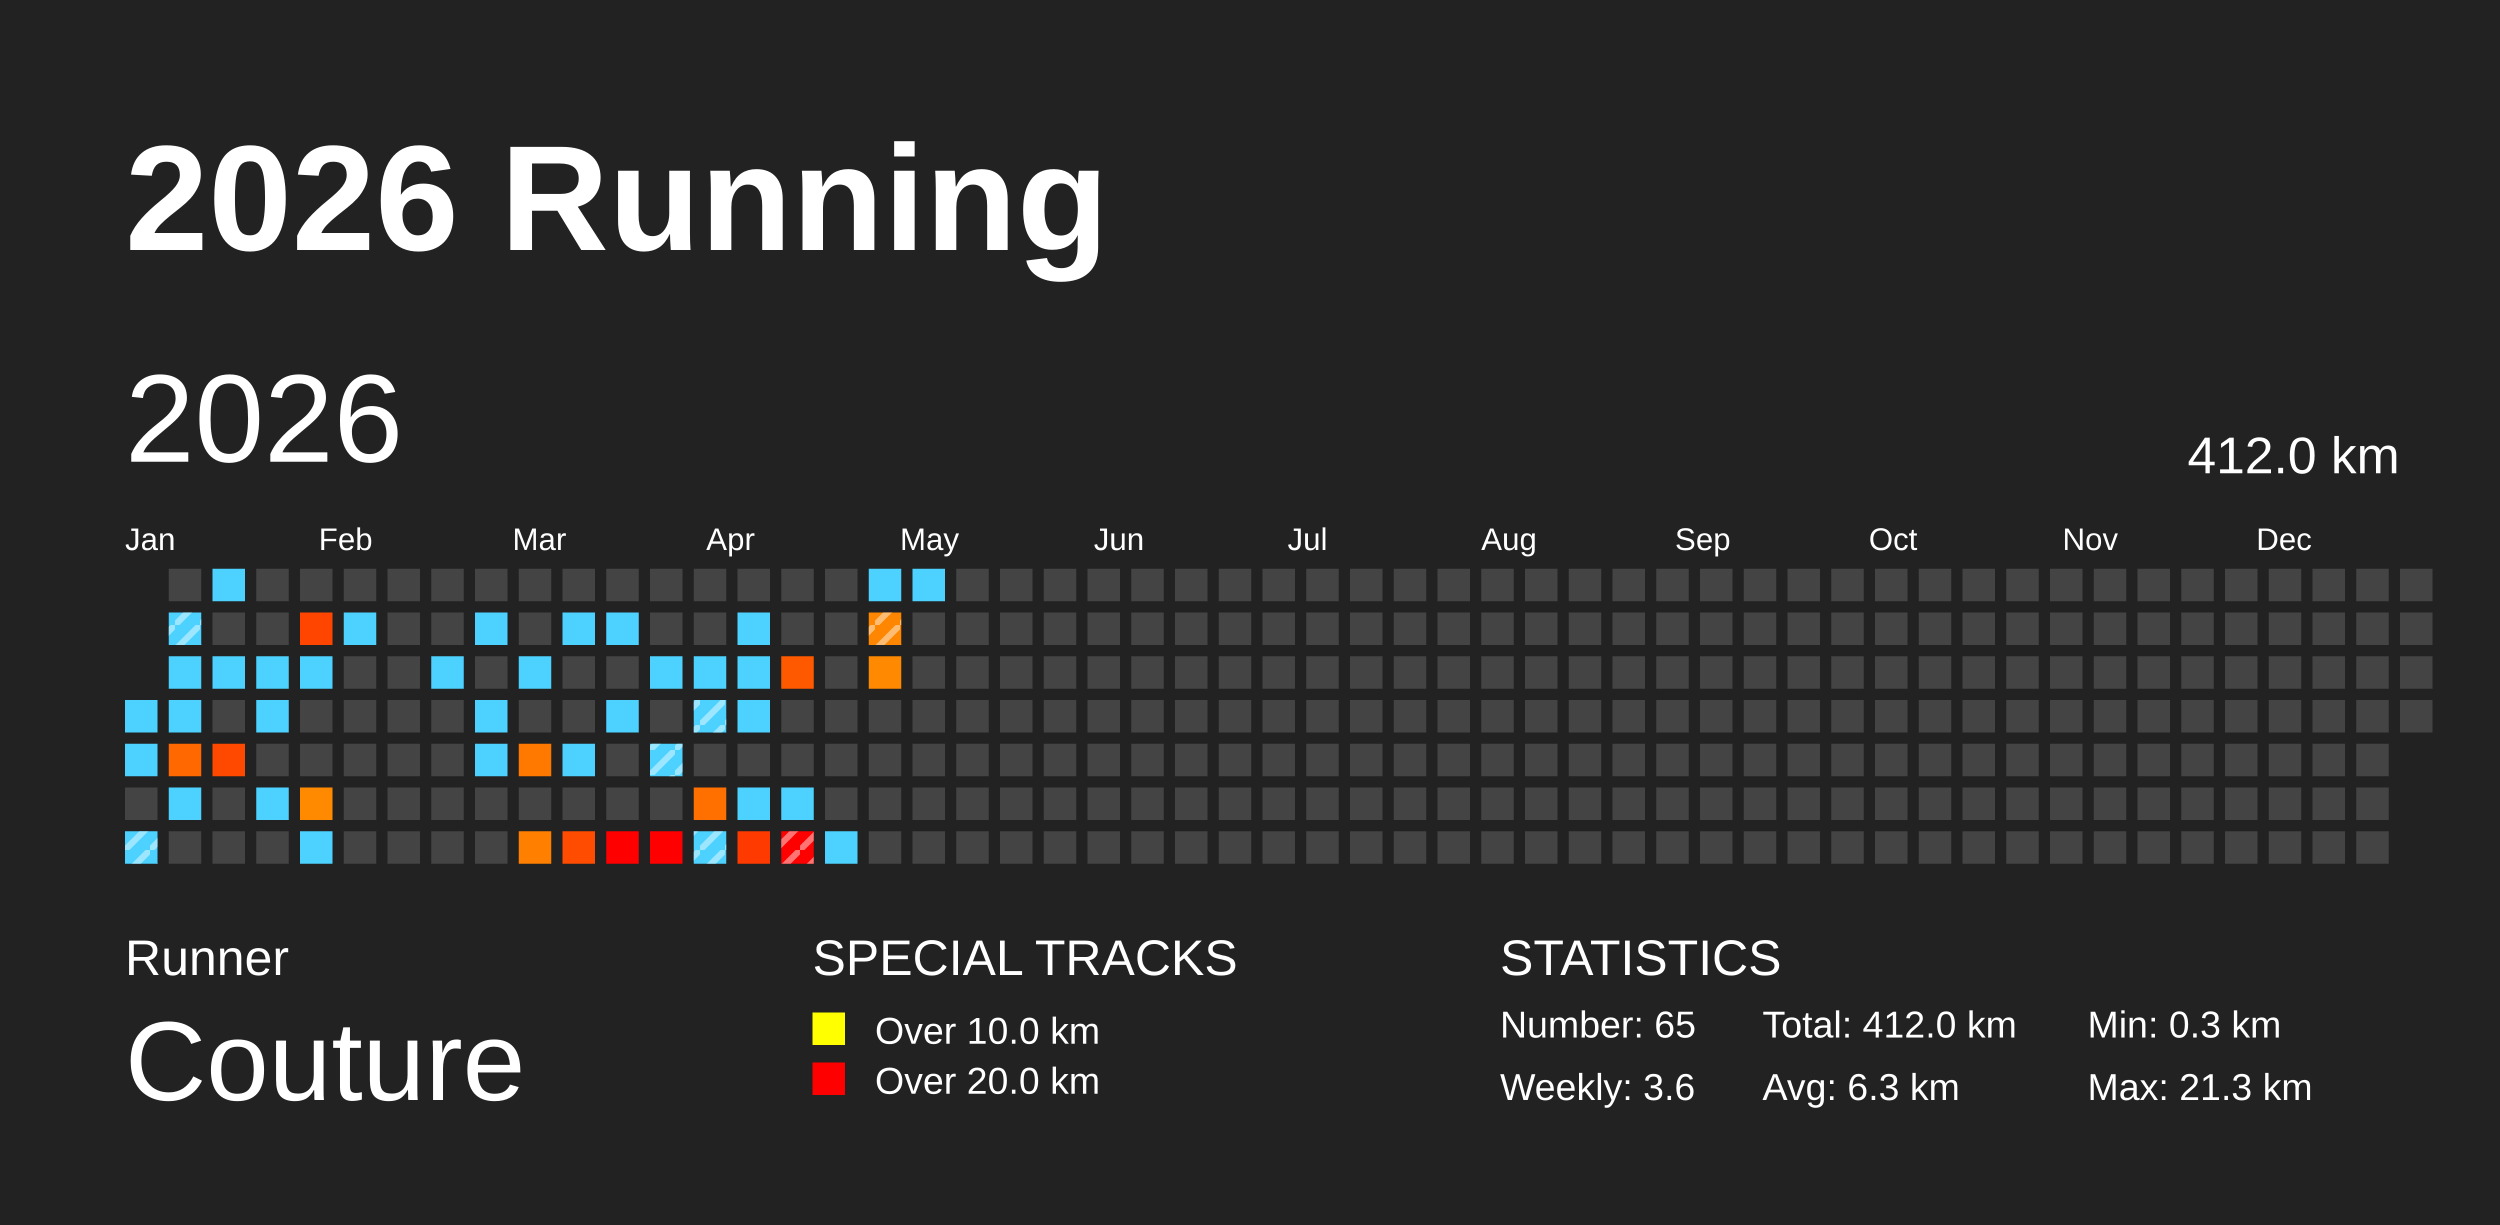
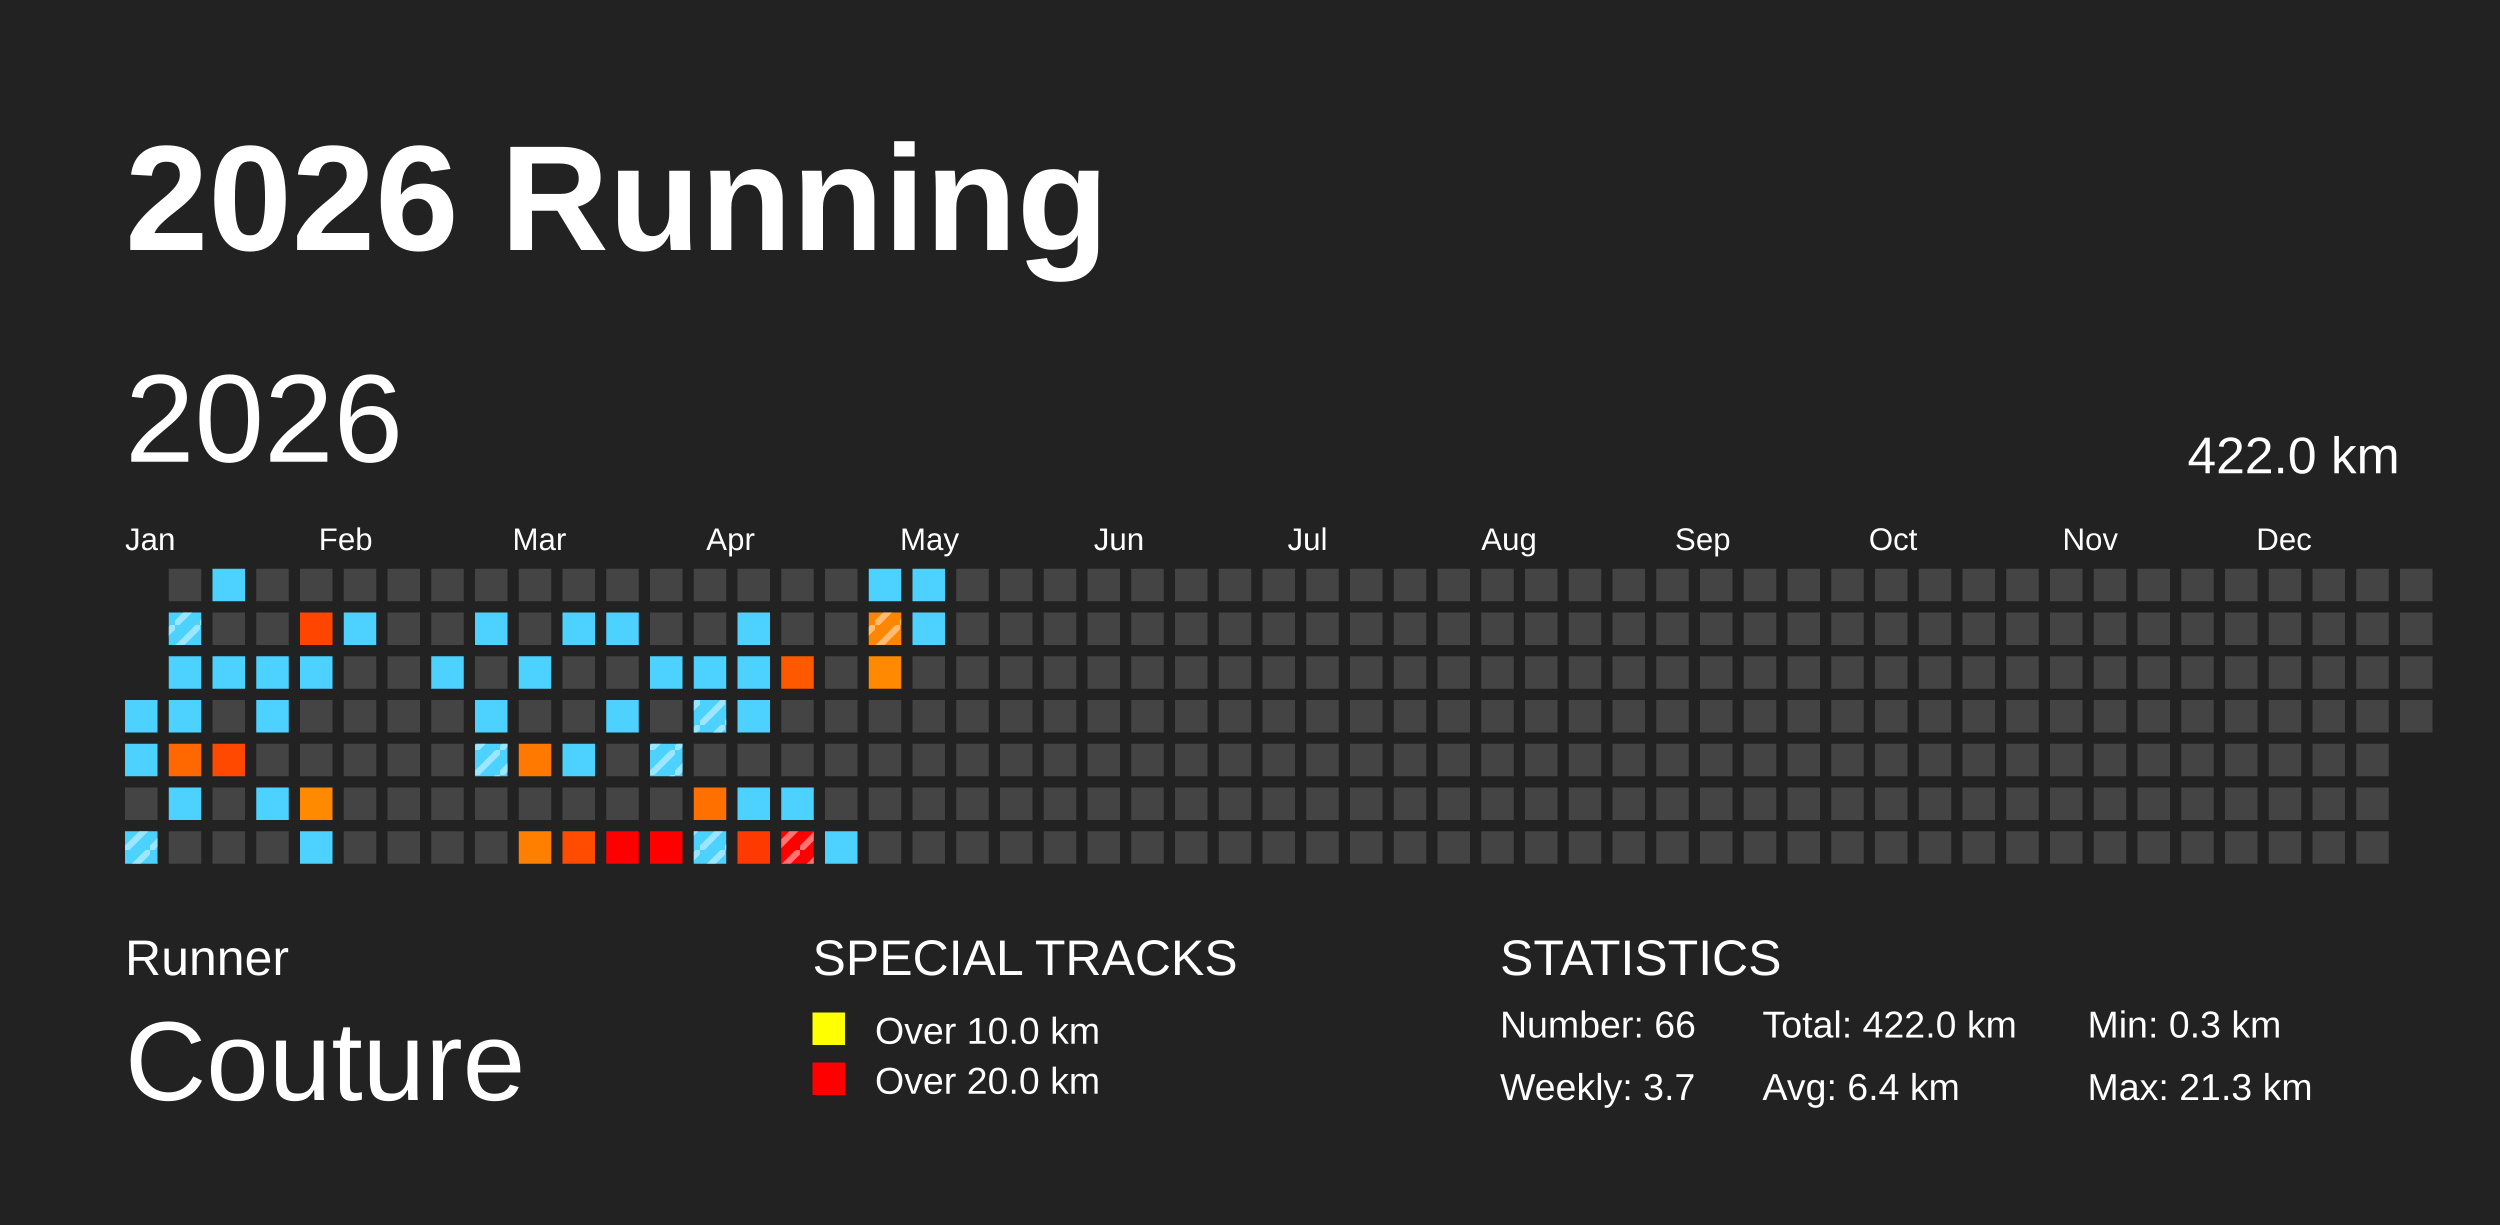
<svg xmlns="http://www.w3.org/2000/svg" baseProfile="full" height="98mm" version="1.1" viewBox="0,0,200,98" width="200mm">
  <defs>
    <pattern height="2" id="indoor-stripe" patternUnits="userSpaceOnUse" width="2">
      <line stroke="white" stroke-opacity="0.45" stroke-width="0.5" x1="0" x2="2" y1="2" y2="0" />
    </pattern>
  </defs>
  <rect fill="#222222" height="98" width="200" x="0" y="0" />
  <text fill="#FFFFFF" style="font-size:12px; font-family:Arial; font-weight:bold;" x="10" y="20">2026 Running</text>
  <text fill="#FFFFFF" style="font-size:4px; font-family:Arial" x="10" y="78">Runner</text>
  <text fill="#FFFFFF" style="font-size:9px; font-family:Arial" x="10" y="88">Couture</text>
  <text fill="#FFFFFF" style="font-size:4px; font-family:Arial" x="65" y="78">SPECIAL TRACKS</text>
  <rect fill="yellow" height="2.6" width="2.6" x="65" y="81" />
  <text fill="#FFFFFF" style="font-size:3px; font-family:Arial" x="70" y="83.5">Over 10.0 km</text>
  <rect fill="red" height="2.6" width="2.6" x="65" y="85" />
  <text fill="#FFFFFF" style="font-size:3px; font-family:Arial" x="70" y="87.5">Over 20.0 km</text>
  <text fill="#FFFFFF" style="font-size:4px; font-family:Arial" x="120" y="78">STATISTICS</text>
-   <text fill="#FFFFFF" style="font-size:3px; font-family:Arial" x="120" y="83">Number: 65</text>
-   <text fill="#FFFFFF" style="font-size:3px; font-family:Arial" x="120" y="88">Weekly: 3.6</text>
-   <text fill="#FFFFFF" style="font-size:3px; font-family:Arial" x="141" y="83">Total: 412.0 km</text>
-   <text fill="#FFFFFF" style="font-size:3px; font-family:Arial" x="141" y="88">Avg: 6.3 km</text>
+   <text fill="#FFFFFF" style="font-size:3px; font-family:Arial" x="120" y="83">Number: 66</text>
+   <text fill="#FFFFFF" style="font-size:3px; font-family:Arial" x="120" y="88">Weekly: 3.7</text>
+   <text fill="#FFFFFF" style="font-size:3px; font-family:Arial" x="141" y="83">Total: 422.0 km</text>
+   <text fill="#FFFFFF" style="font-size:3px; font-family:Arial" x="141" y="88">Avg: 6.4 km</text>
  <text fill="#FFFFFF" style="font-size:3px; font-family:Arial" x="167" y="83">Min: 0.3 km</text>
  <text fill="#FFFFFF" style="font-size:3px; font-family:Arial" x="167" y="88">Max: 21.3 km</text>
  <text dominant-baseline="hanging" fill="#FFFFFF" style="font-size:10.0px; font-family:Arial;" x="10" y="30">2026</text>
-   <text dominant-baseline="hanging" fill="#FFFFFF" style="font-size:4.125px; font-family:Arial;" x="175" y="35">412.0 km</text>
+   <text dominant-baseline="hanging" fill="#FFFFFF" style="font-size:4.125px; font-family:Arial;" x="175" y="35">422.0 km</text>
  <text fill="#FFFFFF" style="font-size:2.5px; font-family:Arial" x="10.0" y="44">Jan</text>
  <text fill="#FFFFFF" style="font-size:2.5px; font-family:Arial" x="25.5" y="44">Feb</text>
  <text fill="#FFFFFF" style="font-size:2.5px; font-family:Arial" x="41.0" y="44">Mar</text>
  <text fill="#FFFFFF" style="font-size:2.5px; font-family:Arial" x="56.5" y="44">Apr</text>
  <text fill="#FFFFFF" style="font-size:2.5px; font-family:Arial" x="72.0" y="44">May</text>
  <text fill="#FFFFFF" style="font-size:2.5px; font-family:Arial" x="87.5" y="44">Jun</text>
  <text fill="#FFFFFF" style="font-size:2.5px; font-family:Arial" x="103.0" y="44">Jul</text>
  <text fill="#FFFFFF" style="font-size:2.5px; font-family:Arial" x="118.5" y="44">Aug</text>
  <text fill="#FFFFFF" style="font-size:2.5px; font-family:Arial" x="134.0" y="44">Sep</text>
  <text fill="#FFFFFF" style="font-size:2.5px; font-family:Arial" x="149.5" y="44">Oct</text>
  <text fill="#FFFFFF" style="font-size:2.5px; font-family:Arial" x="165.0" y="44">Nov</text>
  <text fill="#FFFFFF" style="font-size:2.5px; font-family:Arial" x="180.5" y="44">Dec</text>
  <rect fill="#4dd2ff" height="2.6" width="2.6" x="10.0" y="56.0" />
  <rect fill="#4dd2ff" height="2.6" width="2.6" x="10.0" y="59.5" />
  <rect fill="#444444" height="2.6" width="2.6" x="10.0" y="63.0" />
  <rect fill="#4dd2ff" height="2.6" width="2.6" x="10.0" y="66.5" />
  <rect fill="url(#indoor-stripe)" height="2.6" width="2.6" x="10.0" y="66.5" />
  <rect fill="#444444" height="2.6" width="2.6" x="13.5" y="45.5" />
  <rect fill="#4dd2ff" height="2.6" width="2.6" x="13.5" y="49.0" />
  <rect fill="url(#indoor-stripe)" height="2.6" width="2.6" x="13.5" y="49.0" />
  <rect fill="#4dd2ff" height="2.6" width="2.6" x="13.5" y="52.5" />
  <rect fill="#4dd2ff" height="2.6" width="2.6" x="13.5" y="56.0" />
  <rect fill="#ff6800" height="2.6" width="2.6" x="13.5" y="59.5" />
  <rect fill="#4dd2ff" height="2.6" width="2.6" x="13.5" y="63.0" />
  <rect fill="#444444" height="2.6" width="2.6" x="13.5" y="66.5" />
  <rect fill="#4dd2ff" height="2.6" width="2.6" x="17.0" y="45.5" />
  <rect fill="#444444" height="2.6" width="2.6" x="17.0" y="49.0" />
  <rect fill="#4dd2ff" height="2.6" width="2.6" x="17.0" y="52.5" />
  <rect fill="#444444" height="2.6" width="2.6" x="17.0" y="56.0" />
  <rect fill="#ff4800" height="2.6" width="2.6" x="17.0" y="59.5" />
  <rect fill="#444444" height="2.6" width="2.6" x="17.0" y="63.0" />
  <rect fill="#444444" height="2.6" width="2.6" x="17.0" y="66.5" />
  <rect fill="#444444" height="2.6" width="2.6" x="20.5" y="45.5" />
  <rect fill="#444444" height="2.6" width="2.6" x="20.5" y="49.0" />
  <rect fill="#4dd2ff" height="2.6" width="2.6" x="20.5" y="52.5" />
  <rect fill="#4dd2ff" height="2.6" width="2.6" x="20.5" y="56.0" />
  <rect fill="#444444" height="2.6" width="2.6" x="20.5" y="59.5" />
  <rect fill="#4dd2ff" height="2.6" width="2.6" x="20.5" y="63.0" />
  <rect fill="#444444" height="2.6" width="2.6" x="20.5" y="66.5" />
  <rect fill="#444444" height="2.6" width="2.6" x="24.0" y="45.5" />
  <rect fill="#ff4500" height="2.6" width="2.6" x="24.0" y="49.0" />
  <rect fill="#4dd2ff" height="2.6" width="2.6" x="24.0" y="52.5" />
  <rect fill="#444444" height="2.6" width="2.6" x="24.0" y="56.0" />
  <rect fill="#444444" height="2.6" width="2.6" x="24.0" y="59.5" />
  <rect fill="#ff8a00" height="2.6" width="2.6" x="24.0" y="63.0" />
  <rect fill="#4dd2ff" height="2.6" width="2.6" x="24.0" y="66.5" />
  <rect fill="#444444" height="2.6" width="2.6" x="27.5" y="45.5" />
  <rect fill="#4dd2ff" height="2.6" width="2.6" x="27.5" y="49.0" />
  <rect fill="#444444" height="2.6" width="2.6" x="27.5" y="52.5" />
  <rect fill="#444444" height="2.6" width="2.6" x="27.5" y="56.0" />
  <rect fill="#444444" height="2.6" width="2.6" x="27.5" y="59.5" />
  <rect fill="#444444" height="2.6" width="2.6" x="27.5" y="63.0" />
  <rect fill="#444444" height="2.6" width="2.6" x="27.5" y="66.5" />
  <rect fill="#444444" height="2.6" width="2.6" x="31.0" y="45.5" />
  <rect fill="#444444" height="2.6" width="2.6" x="31.0" y="49.0" />
  <rect fill="#444444" height="2.6" width="2.6" x="31.0" y="52.5" />
  <rect fill="#444444" height="2.6" width="2.6" x="31.0" y="56.0" />
  <rect fill="#444444" height="2.6" width="2.6" x="31.0" y="59.5" />
  <rect fill="#444444" height="2.6" width="2.6" x="31.0" y="63.0" />
  <rect fill="#444444" height="2.6" width="2.6" x="31.0" y="66.5" />
  <rect fill="#444444" height="2.6" width="2.6" x="34.5" y="45.5" />
  <rect fill="#444444" height="2.6" width="2.6" x="34.5" y="49.0" />
  <rect fill="#4dd2ff" height="2.6" width="2.6" x="34.5" y="52.5" />
  <rect fill="#444444" height="2.6" width="2.6" x="34.5" y="56.0" />
  <rect fill="#444444" height="2.6" width="2.6" x="34.5" y="59.5" />
  <rect fill="#444444" height="2.6" width="2.6" x="34.5" y="63.0" />
  <rect fill="#444444" height="2.6" width="2.6" x="34.5" y="66.5" />
  <rect fill="#444444" height="2.6" width="2.6" x="38.0" y="45.5" />
  <rect fill="#4dd2ff" height="2.6" width="2.6" x="38.0" y="49.0" />
  <rect fill="#444444" height="2.6" width="2.6" x="38.0" y="52.5" />
  <rect fill="#4dd2ff" height="2.6" width="2.6" x="38.0" y="56.0" />
  <rect fill="#4dd2ff" height="2.6" width="2.6" x="38.0" y="59.5" />
+   <rect fill="url(#indoor-stripe)" height="2.6" width="2.6" x="38.0" y="59.5" />
  <rect fill="#444444" height="2.6" width="2.6" x="38.0" y="63.0" />
  <rect fill="#444444" height="2.6" width="2.6" x="38.0" y="66.5" />
  <rect fill="#444444" height="2.6" width="2.6" x="41.5" y="45.5" />
  <rect fill="#444444" height="2.6" width="2.6" x="41.5" y="49.0" />
  <rect fill="#4dd2ff" height="2.6" width="2.6" x="41.5" y="52.5" />
  <rect fill="#444444" height="2.6" width="2.6" x="41.5" y="56.0" />
  <rect fill="#ff7800" height="2.6" width="2.6" x="41.5" y="59.5" />
  <rect fill="#444444" height="2.6" width="2.6" x="41.5" y="63.0" />
  <rect fill="#ff8000" height="2.6" width="2.6" x="41.5" y="66.5" />
  <rect fill="#444444" height="2.6" width="2.6" x="45.0" y="45.5" />
  <rect fill="#4dd2ff" height="2.6" width="2.6" x="45.0" y="49.0" />
  <rect fill="#444444" height="2.6" width="2.6" x="45.0" y="52.5" />
  <rect fill="#444444" height="2.6" width="2.6" x="45.0" y="56.0" />
  <rect fill="#4dd2ff" height="2.6" width="2.6" x="45.0" y="59.5" />
  <rect fill="#444444" height="2.6" width="2.6" x="45.0" y="63.0" />
  <rect fill="#ff4c00" height="2.6" width="2.6" x="45.0" y="66.5" />
  <rect fill="#444444" height="2.6" width="2.6" x="48.5" y="45.5" />
  <rect fill="#4dd2ff" height="2.6" width="2.6" x="48.5" y="49.0" />
  <rect fill="#444444" height="2.6" width="2.6" x="48.5" y="52.5" />
  <rect fill="#4dd2ff" height="2.6" width="2.6" x="48.5" y="56.0" />
  <rect fill="#444444" height="2.6" width="2.6" x="48.5" y="59.5" />
  <rect fill="#444444" height="2.6" width="2.6" x="48.5" y="63.0" />
  <rect fill="red" height="2.6" width="2.6" x="48.5" y="66.5" />
  <rect fill="#444444" height="2.6" width="2.6" x="52.0" y="45.5" />
  <rect fill="#444444" height="2.6" width="2.6" x="52.0" y="49.0" />
  <rect fill="#4dd2ff" height="2.6" width="2.6" x="52.0" y="52.5" />
  <rect fill="#444444" height="2.6" width="2.6" x="52.0" y="56.0" />
  <rect fill="#4dd2ff" height="2.6" width="2.6" x="52.0" y="59.5" />
  <rect fill="url(#indoor-stripe)" height="2.6" width="2.6" x="52.0" y="59.5" />
  <rect fill="#444444" height="2.6" width="2.6" x="52.0" y="63.0" />
  <rect fill="red" height="2.6" width="2.6" x="52.0" y="66.5" />
  <rect fill="#444444" height="2.6" width="2.6" x="55.5" y="45.5" />
  <rect fill="#444444" height="2.6" width="2.6" x="55.5" y="49.0" />
  <rect fill="#4dd2ff" height="2.6" width="2.6" x="55.5" y="52.5" />
  <rect fill="#4dd2ff" height="2.6" width="2.6" x="55.5" y="56.0" />
  <rect fill="url(#indoor-stripe)" height="2.6" width="2.6" x="55.5" y="56.0" />
  <rect fill="#444444" height="2.6" width="2.6" x="55.5" y="59.5" />
  <rect fill="#ff7000" height="2.6" width="2.6" x="55.5" y="63.0" />
  <rect fill="#4dd2ff" height="2.6" width="2.6" x="55.5" y="66.5" />
  <rect fill="url(#indoor-stripe)" height="2.6" width="2.6" x="55.5" y="66.5" />
  <rect fill="#444444" height="2.6" width="2.6" x="59.0" y="45.5" />
  <rect fill="#4dd2ff" height="2.6" width="2.6" x="59.0" y="49.0" />
  <rect fill="#4dd2ff" height="2.6" width="2.6" x="59.0" y="52.5" />
  <rect fill="#4dd2ff" height="2.6" width="2.6" x="59.0" y="56.0" />
  <rect fill="#444444" height="2.6" width="2.6" x="59.0" y="59.5" />
  <rect fill="#4dd2ff" height="2.6" width="2.6" x="59.0" y="63.0" />
  <rect fill="#ff3a00" height="2.6" width="2.6" x="59.0" y="66.5" />
  <rect fill="#444444" height="2.6" width="2.6" x="62.5" y="45.5" />
  <rect fill="#444444" height="2.6" width="2.6" x="62.5" y="49.0" />
  <rect fill="#ff5900" height="2.6" width="2.6" x="62.5" y="52.5" />
  <rect fill="#444444" height="2.6" width="2.6" x="62.5" y="56.0" />
  <rect fill="#444444" height="2.6" width="2.6" x="62.5" y="59.5" />
  <rect fill="#4dd2ff" height="2.6" width="2.6" x="62.5" y="63.0" />
  <rect fill="red" height="2.6" width="2.6" x="62.5" y="66.5" />
  <rect fill="url(#indoor-stripe)" height="2.6" width="2.6" x="62.5" y="66.5" />
  <rect fill="#444444" height="2.6" width="2.6" x="66.0" y="45.5" />
  <rect fill="#444444" height="2.6" width="2.6" x="66.0" y="49.0" />
  <rect fill="#444444" height="2.6" width="2.6" x="66.0" y="52.5" />
  <rect fill="#444444" height="2.6" width="2.6" x="66.0" y="56.0" />
  <rect fill="#444444" height="2.6" width="2.6" x="66.0" y="59.5" />
  <rect fill="#444444" height="2.6" width="2.6" x="66.0" y="63.0" />
  <rect fill="#4dd2ff" height="2.6" width="2.6" x="66.0" y="66.5" />
  <rect fill="#4dd2ff" height="2.6" width="2.6" x="69.5" y="45.5" />
  <rect fill="#ff8600" height="2.6" width="2.6" x="69.5" y="49.0" />
  <rect fill="url(#indoor-stripe)" height="2.6" width="2.6" x="69.5" y="49.0" />
  <rect fill="#ff8900" height="2.6" width="2.6" x="69.5" y="52.5" />
  <rect fill="#444444" height="2.6" width="2.6" x="69.5" y="56.0" />
  <rect fill="#444444" height="2.6" width="2.6" x="69.5" y="59.5" />
  <rect fill="#444444" height="2.6" width="2.6" x="69.5" y="63.0" />
  <rect fill="#444444" height="2.6" width="2.6" x="69.5" y="66.5" />
  <rect fill="#4dd2ff" height="2.6" width="2.6" x="73.0" y="45.5" />
-   <rect fill="#444444" height="2.6" width="2.6" x="73.0" y="49.0" />
+   <rect fill="#4dd2ff" height="2.6" width="2.6" x="73.0" y="49.0" />
  <rect fill="#444444" height="2.6" width="2.6" x="73.0" y="52.5" />
  <rect fill="#444444" height="2.6" width="2.6" x="73.0" y="56.0" />
  <rect fill="#444444" height="2.6" width="2.6" x="73.0" y="59.5" />
  <rect fill="#444444" height="2.6" width="2.6" x="73.0" y="63.0" />
  <rect fill="#444444" height="2.6" width="2.6" x="73.0" y="66.5" />
  <rect fill="#444444" height="2.6" width="2.6" x="76.5" y="45.5" />
  <rect fill="#444444" height="2.6" width="2.6" x="76.5" y="49.0" />
  <rect fill="#444444" height="2.6" width="2.6" x="76.5" y="52.5" />
  <rect fill="#444444" height="2.6" width="2.6" x="76.5" y="56.0" />
  <rect fill="#444444" height="2.6" width="2.6" x="76.5" y="59.5" />
  <rect fill="#444444" height="2.6" width="2.6" x="76.5" y="63.0" />
  <rect fill="#444444" height="2.6" width="2.6" x="76.5" y="66.5" />
  <rect fill="#444444" height="2.6" width="2.6" x="80.0" y="45.5" />
  <rect fill="#444444" height="2.6" width="2.6" x="80.0" y="49.0" />
  <rect fill="#444444" height="2.6" width="2.6" x="80.0" y="52.5" />
  <rect fill="#444444" height="2.6" width="2.6" x="80.0" y="56.0" />
  <rect fill="#444444" height="2.6" width="2.6" x="80.0" y="59.5" />
  <rect fill="#444444" height="2.6" width="2.6" x="80.0" y="63.0" />
  <rect fill="#444444" height="2.6" width="2.6" x="80.0" y="66.5" />
  <rect fill="#444444" height="2.6" width="2.6" x="83.5" y="45.5" />
  <rect fill="#444444" height="2.6" width="2.6" x="83.5" y="49.0" />
  <rect fill="#444444" height="2.6" width="2.6" x="83.5" y="52.5" />
  <rect fill="#444444" height="2.6" width="2.6" x="83.5" y="56.0" />
  <rect fill="#444444" height="2.6" width="2.6" x="83.5" y="59.5" />
  <rect fill="#444444" height="2.6" width="2.6" x="83.5" y="63.0" />
  <rect fill="#444444" height="2.6" width="2.6" x="83.5" y="66.5" />
  <rect fill="#444444" height="2.6" width="2.6" x="87.0" y="45.5" />
  <rect fill="#444444" height="2.6" width="2.6" x="87.0" y="49.0" />
  <rect fill="#444444" height="2.6" width="2.6" x="87.0" y="52.5" />
  <rect fill="#444444" height="2.6" width="2.6" x="87.0" y="56.0" />
  <rect fill="#444444" height="2.6" width="2.6" x="87.0" y="59.5" />
  <rect fill="#444444" height="2.6" width="2.6" x="87.0" y="63.0" />
  <rect fill="#444444" height="2.6" width="2.6" x="87.0" y="66.5" />
  <rect fill="#444444" height="2.6" width="2.6" x="90.5" y="45.5" />
  <rect fill="#444444" height="2.6" width="2.6" x="90.5" y="49.0" />
  <rect fill="#444444" height="2.6" width="2.6" x="90.5" y="52.5" />
  <rect fill="#444444" height="2.6" width="2.6" x="90.5" y="56.0" />
  <rect fill="#444444" height="2.6" width="2.6" x="90.5" y="59.5" />
  <rect fill="#444444" height="2.6" width="2.6" x="90.5" y="63.0" />
  <rect fill="#444444" height="2.6" width="2.6" x="90.5" y="66.5" />
  <rect fill="#444444" height="2.6" width="2.6" x="94.0" y="45.5" />
  <rect fill="#444444" height="2.6" width="2.6" x="94.0" y="49.0" />
  <rect fill="#444444" height="2.6" width="2.6" x="94.0" y="52.5" />
  <rect fill="#444444" height="2.6" width="2.6" x="94.0" y="56.0" />
  <rect fill="#444444" height="2.6" width="2.6" x="94.0" y="59.5" />
  <rect fill="#444444" height="2.6" width="2.6" x="94.0" y="63.0" />
  <rect fill="#444444" height="2.6" width="2.6" x="94.0" y="66.5" />
  <rect fill="#444444" height="2.6" width="2.6" x="97.5" y="45.5" />
  <rect fill="#444444" height="2.6" width="2.6" x="97.5" y="49.0" />
  <rect fill="#444444" height="2.6" width="2.6" x="97.5" y="52.5" />
  <rect fill="#444444" height="2.6" width="2.6" x="97.5" y="56.0" />
  <rect fill="#444444" height="2.6" width="2.6" x="97.5" y="59.5" />
  <rect fill="#444444" height="2.6" width="2.6" x="97.5" y="63.0" />
  <rect fill="#444444" height="2.6" width="2.6" x="97.5" y="66.5" />
  <rect fill="#444444" height="2.6" width="2.6" x="101.0" y="45.5" />
  <rect fill="#444444" height="2.6" width="2.6" x="101.0" y="49.0" />
  <rect fill="#444444" height="2.6" width="2.6" x="101.0" y="52.5" />
  <rect fill="#444444" height="2.6" width="2.6" x="101.0" y="56.0" />
  <rect fill="#444444" height="2.6" width="2.6" x="101.0" y="59.5" />
  <rect fill="#444444" height="2.6" width="2.6" x="101.0" y="63.0" />
  <rect fill="#444444" height="2.6" width="2.6" x="101.0" y="66.5" />
  <rect fill="#444444" height="2.6" width="2.6" x="104.5" y="45.5" />
  <rect fill="#444444" height="2.6" width="2.6" x="104.5" y="49.0" />
  <rect fill="#444444" height="2.6" width="2.6" x="104.5" y="52.5" />
  <rect fill="#444444" height="2.6" width="2.6" x="104.5" y="56.0" />
  <rect fill="#444444" height="2.6" width="2.6" x="104.5" y="59.5" />
  <rect fill="#444444" height="2.6" width="2.6" x="104.5" y="63.0" />
  <rect fill="#444444" height="2.6" width="2.6" x="104.5" y="66.5" />
  <rect fill="#444444" height="2.6" width="2.6" x="108.0" y="45.5" />
  <rect fill="#444444" height="2.6" width="2.6" x="108.0" y="49.0" />
  <rect fill="#444444" height="2.6" width="2.6" x="108.0" y="52.5" />
  <rect fill="#444444" height="2.6" width="2.6" x="108.0" y="56.0" />
  <rect fill="#444444" height="2.6" width="2.6" x="108.0" y="59.5" />
  <rect fill="#444444" height="2.6" width="2.6" x="108.0" y="63.0" />
  <rect fill="#444444" height="2.6" width="2.6" x="108.0" y="66.5" />
  <rect fill="#444444" height="2.6" width="2.6" x="111.5" y="45.5" />
  <rect fill="#444444" height="2.6" width="2.6" x="111.5" y="49.0" />
  <rect fill="#444444" height="2.6" width="2.6" x="111.5" y="52.5" />
  <rect fill="#444444" height="2.6" width="2.6" x="111.5" y="56.0" />
  <rect fill="#444444" height="2.6" width="2.6" x="111.5" y="59.5" />
  <rect fill="#444444" height="2.6" width="2.6" x="111.5" y="63.0" />
  <rect fill="#444444" height="2.6" width="2.6" x="111.5" y="66.5" />
  <rect fill="#444444" height="2.6" width="2.6" x="115.0" y="45.5" />
  <rect fill="#444444" height="2.6" width="2.6" x="115.0" y="49.0" />
  <rect fill="#444444" height="2.6" width="2.6" x="115.0" y="52.5" />
  <rect fill="#444444" height="2.6" width="2.6" x="115.0" y="56.0" />
  <rect fill="#444444" height="2.6" width="2.6" x="115.0" y="59.5" />
  <rect fill="#444444" height="2.6" width="2.6" x="115.0" y="63.0" />
  <rect fill="#444444" height="2.6" width="2.6" x="115.0" y="66.5" />
  <rect fill="#444444" height="2.6" width="2.6" x="118.5" y="45.5" />
  <rect fill="#444444" height="2.6" width="2.6" x="118.5" y="49.0" />
  <rect fill="#444444" height="2.6" width="2.6" x="118.5" y="52.5" />
  <rect fill="#444444" height="2.6" width="2.6" x="118.5" y="56.0" />
  <rect fill="#444444" height="2.6" width="2.6" x="118.5" y="59.5" />
  <rect fill="#444444" height="2.6" width="2.6" x="118.5" y="63.0" />
  <rect fill="#444444" height="2.6" width="2.6" x="118.5" y="66.5" />
  <rect fill="#444444" height="2.6" width="2.6" x="122.0" y="45.5" />
  <rect fill="#444444" height="2.6" width="2.6" x="122.0" y="49.0" />
  <rect fill="#444444" height="2.6" width="2.6" x="122.0" y="52.5" />
  <rect fill="#444444" height="2.6" width="2.6" x="122.0" y="56.0" />
  <rect fill="#444444" height="2.6" width="2.6" x="122.0" y="59.5" />
  <rect fill="#444444" height="2.6" width="2.6" x="122.0" y="63.0" />
  <rect fill="#444444" height="2.6" width="2.6" x="122.0" y="66.5" />
  <rect fill="#444444" height="2.6" width="2.6" x="125.5" y="45.5" />
  <rect fill="#444444" height="2.6" width="2.6" x="125.5" y="49.0" />
  <rect fill="#444444" height="2.6" width="2.6" x="125.5" y="52.5" />
  <rect fill="#444444" height="2.6" width="2.6" x="125.5" y="56.0" />
  <rect fill="#444444" height="2.6" width="2.6" x="125.5" y="59.5" />
  <rect fill="#444444" height="2.6" width="2.6" x="125.5" y="63.0" />
  <rect fill="#444444" height="2.6" width="2.6" x="125.5" y="66.5" />
  <rect fill="#444444" height="2.6" width="2.6" x="129.0" y="45.5" />
  <rect fill="#444444" height="2.6" width="2.6" x="129.0" y="49.0" />
  <rect fill="#444444" height="2.6" width="2.6" x="129.0" y="52.5" />
  <rect fill="#444444" height="2.6" width="2.6" x="129.0" y="56.0" />
  <rect fill="#444444" height="2.6" width="2.6" x="129.0" y="59.5" />
  <rect fill="#444444" height="2.6" width="2.6" x="129.0" y="63.0" />
  <rect fill="#444444" height="2.6" width="2.6" x="129.0" y="66.5" />
  <rect fill="#444444" height="2.6" width="2.6" x="132.5" y="45.5" />
  <rect fill="#444444" height="2.6" width="2.6" x="132.5" y="49.0" />
  <rect fill="#444444" height="2.6" width="2.6" x="132.5" y="52.5" />
  <rect fill="#444444" height="2.6" width="2.6" x="132.5" y="56.0" />
  <rect fill="#444444" height="2.6" width="2.6" x="132.5" y="59.5" />
  <rect fill="#444444" height="2.6" width="2.6" x="132.5" y="63.0" />
  <rect fill="#444444" height="2.6" width="2.6" x="132.5" y="66.5" />
  <rect fill="#444444" height="2.6" width="2.6" x="136.0" y="45.5" />
  <rect fill="#444444" height="2.6" width="2.6" x="136.0" y="49.0" />
  <rect fill="#444444" height="2.6" width="2.6" x="136.0" y="52.5" />
  <rect fill="#444444" height="2.6" width="2.6" x="136.0" y="56.0" />
  <rect fill="#444444" height="2.6" width="2.6" x="136.0" y="59.5" />
  <rect fill="#444444" height="2.6" width="2.6" x="136.0" y="63.0" />
  <rect fill="#444444" height="2.6" width="2.6" x="136.0" y="66.5" />
  <rect fill="#444444" height="2.6" width="2.6" x="139.5" y="45.5" />
  <rect fill="#444444" height="2.6" width="2.6" x="139.5" y="49.0" />
  <rect fill="#444444" height="2.6" width="2.6" x="139.5" y="52.5" />
  <rect fill="#444444" height="2.6" width="2.6" x="139.5" y="56.0" />
  <rect fill="#444444" height="2.6" width="2.6" x="139.5" y="59.5" />
  <rect fill="#444444" height="2.6" width="2.6" x="139.5" y="63.0" />
  <rect fill="#444444" height="2.6" width="2.6" x="139.5" y="66.5" />
  <rect fill="#444444" height="2.6" width="2.6" x="143.0" y="45.5" />
  <rect fill="#444444" height="2.6" width="2.6" x="143.0" y="49.0" />
  <rect fill="#444444" height="2.6" width="2.6" x="143.0" y="52.5" />
  <rect fill="#444444" height="2.6" width="2.6" x="143.0" y="56.0" />
  <rect fill="#444444" height="2.6" width="2.6" x="143.0" y="59.5" />
  <rect fill="#444444" height="2.6" width="2.6" x="143.0" y="63.0" />
  <rect fill="#444444" height="2.6" width="2.6" x="143.0" y="66.5" />
  <rect fill="#444444" height="2.6" width="2.6" x="146.5" y="45.5" />
  <rect fill="#444444" height="2.6" width="2.6" x="146.5" y="49.0" />
  <rect fill="#444444" height="2.6" width="2.6" x="146.5" y="52.5" />
  <rect fill="#444444" height="2.6" width="2.6" x="146.5" y="56.0" />
  <rect fill="#444444" height="2.6" width="2.6" x="146.5" y="59.5" />
  <rect fill="#444444" height="2.6" width="2.6" x="146.5" y="63.0" />
  <rect fill="#444444" height="2.6" width="2.6" x="146.5" y="66.5" />
  <rect fill="#444444" height="2.6" width="2.6" x="150.0" y="45.5" />
  <rect fill="#444444" height="2.6" width="2.6" x="150.0" y="49.0" />
  <rect fill="#444444" height="2.6" width="2.6" x="150.0" y="52.5" />
  <rect fill="#444444" height="2.6" width="2.6" x="150.0" y="56.0" />
  <rect fill="#444444" height="2.6" width="2.6" x="150.0" y="59.5" />
  <rect fill="#444444" height="2.6" width="2.6" x="150.0" y="63.0" />
  <rect fill="#444444" height="2.6" width="2.6" x="150.0" y="66.5" />
  <rect fill="#444444" height="2.6" width="2.6" x="153.5" y="45.5" />
  <rect fill="#444444" height="2.6" width="2.6" x="153.5" y="49.0" />
  <rect fill="#444444" height="2.6" width="2.6" x="153.5" y="52.5" />
  <rect fill="#444444" height="2.6" width="2.6" x="153.5" y="56.0" />
  <rect fill="#444444" height="2.6" width="2.6" x="153.5" y="59.5" />
  <rect fill="#444444" height="2.6" width="2.6" x="153.5" y="63.0" />
  <rect fill="#444444" height="2.6" width="2.6" x="153.5" y="66.5" />
  <rect fill="#444444" height="2.6" width="2.6" x="157.0" y="45.5" />
  <rect fill="#444444" height="2.6" width="2.6" x="157.0" y="49.0" />
  <rect fill="#444444" height="2.6" width="2.6" x="157.0" y="52.5" />
  <rect fill="#444444" height="2.6" width="2.6" x="157.0" y="56.0" />
  <rect fill="#444444" height="2.6" width="2.6" x="157.0" y="59.5" />
  <rect fill="#444444" height="2.6" width="2.6" x="157.0" y="63.0" />
  <rect fill="#444444" height="2.6" width="2.6" x="157.0" y="66.5" />
  <rect fill="#444444" height="2.6" width="2.6" x="160.5" y="45.5" />
  <rect fill="#444444" height="2.6" width="2.6" x="160.5" y="49.0" />
  <rect fill="#444444" height="2.6" width="2.6" x="160.5" y="52.5" />
  <rect fill="#444444" height="2.6" width="2.6" x="160.5" y="56.0" />
  <rect fill="#444444" height="2.6" width="2.6" x="160.5" y="59.5" />
  <rect fill="#444444" height="2.6" width="2.6" x="160.5" y="63.0" />
  <rect fill="#444444" height="2.6" width="2.6" x="160.5" y="66.5" />
  <rect fill="#444444" height="2.6" width="2.6" x="164.0" y="45.5" />
  <rect fill="#444444" height="2.6" width="2.6" x="164.0" y="49.0" />
  <rect fill="#444444" height="2.6" width="2.6" x="164.0" y="52.5" />
  <rect fill="#444444" height="2.6" width="2.6" x="164.0" y="56.0" />
  <rect fill="#444444" height="2.6" width="2.6" x="164.0" y="59.5" />
  <rect fill="#444444" height="2.6" width="2.6" x="164.0" y="63.0" />
  <rect fill="#444444" height="2.6" width="2.6" x="164.0" y="66.5" />
  <rect fill="#444444" height="2.6" width="2.6" x="167.5" y="45.5" />
  <rect fill="#444444" height="2.6" width="2.6" x="167.5" y="49.0" />
  <rect fill="#444444" height="2.6" width="2.6" x="167.5" y="52.5" />
  <rect fill="#444444" height="2.6" width="2.6" x="167.5" y="56.0" />
  <rect fill="#444444" height="2.6" width="2.6" x="167.5" y="59.5" />
  <rect fill="#444444" height="2.6" width="2.6" x="167.5" y="63.0" />
  <rect fill="#444444" height="2.6" width="2.6" x="167.5" y="66.5" />
  <rect fill="#444444" height="2.6" width="2.6" x="171.0" y="45.5" />
  <rect fill="#444444" height="2.6" width="2.6" x="171.0" y="49.0" />
  <rect fill="#444444" height="2.6" width="2.6" x="171.0" y="52.5" />
  <rect fill="#444444" height="2.6" width="2.6" x="171.0" y="56.0" />
  <rect fill="#444444" height="2.6" width="2.6" x="171.0" y="59.5" />
  <rect fill="#444444" height="2.6" width="2.6" x="171.0" y="63.0" />
  <rect fill="#444444" height="2.6" width="2.6" x="171.0" y="66.5" />
  <rect fill="#444444" height="2.6" width="2.6" x="174.5" y="45.5" />
  <rect fill="#444444" height="2.6" width="2.6" x="174.5" y="49.0" />
  <rect fill="#444444" height="2.6" width="2.6" x="174.5" y="52.5" />
  <rect fill="#444444" height="2.6" width="2.6" x="174.5" y="56.0" />
  <rect fill="#444444" height="2.6" width="2.6" x="174.5" y="59.5" />
  <rect fill="#444444" height="2.6" width="2.6" x="174.5" y="63.0" />
  <rect fill="#444444" height="2.6" width="2.6" x="174.5" y="66.5" />
  <rect fill="#444444" height="2.6" width="2.6" x="178.0" y="45.5" />
  <rect fill="#444444" height="2.6" width="2.6" x="178.0" y="49.0" />
  <rect fill="#444444" height="2.6" width="2.6" x="178.0" y="52.5" />
  <rect fill="#444444" height="2.6" width="2.6" x="178.0" y="56.0" />
  <rect fill="#444444" height="2.6" width="2.6" x="178.0" y="59.5" />
  <rect fill="#444444" height="2.6" width="2.6" x="178.0" y="63.0" />
  <rect fill="#444444" height="2.6" width="2.6" x="178.0" y="66.5" />
  <rect fill="#444444" height="2.6" width="2.6" x="181.5" y="45.5" />
  <rect fill="#444444" height="2.6" width="2.6" x="181.5" y="49.0" />
  <rect fill="#444444" height="2.6" width="2.6" x="181.5" y="52.5" />
  <rect fill="#444444" height="2.6" width="2.6" x="181.5" y="56.0" />
  <rect fill="#444444" height="2.6" width="2.6" x="181.5" y="59.5" />
  <rect fill="#444444" height="2.6" width="2.6" x="181.5" y="63.0" />
  <rect fill="#444444" height="2.6" width="2.6" x="181.5" y="66.5" />
  <rect fill="#444444" height="2.6" width="2.6" x="185.0" y="45.5" />
  <rect fill="#444444" height="2.6" width="2.6" x="185.0" y="49.0" />
  <rect fill="#444444" height="2.6" width="2.6" x="185.0" y="52.5" />
  <rect fill="#444444" height="2.6" width="2.6" x="185.0" y="56.0" />
  <rect fill="#444444" height="2.6" width="2.6" x="185.0" y="59.5" />
  <rect fill="#444444" height="2.6" width="2.6" x="185.0" y="63.0" />
  <rect fill="#444444" height="2.6" width="2.6" x="185.0" y="66.5" />
  <rect fill="#444444" height="2.6" width="2.6" x="188.5" y="45.5" />
  <rect fill="#444444" height="2.6" width="2.6" x="188.5" y="49.0" />
  <rect fill="#444444" height="2.6" width="2.6" x="188.5" y="52.5" />
  <rect fill="#444444" height="2.6" width="2.6" x="188.5" y="56.0" />
  <rect fill="#444444" height="2.6" width="2.6" x="188.5" y="59.5" />
  <rect fill="#444444" height="2.6" width="2.6" x="188.5" y="63.0" />
  <rect fill="#444444" height="2.6" width="2.6" x="188.5" y="66.5" />
  <rect fill="#444444" height="2.6" width="2.6" x="192.0" y="45.5" />
  <rect fill="#444444" height="2.6" width="2.6" x="192.0" y="49.0" />
  <rect fill="#444444" height="2.6" width="2.6" x="192.0" y="52.5" />
  <rect fill="#444444" height="2.6" width="2.6" x="192.0" y="56.0" />
</svg>
